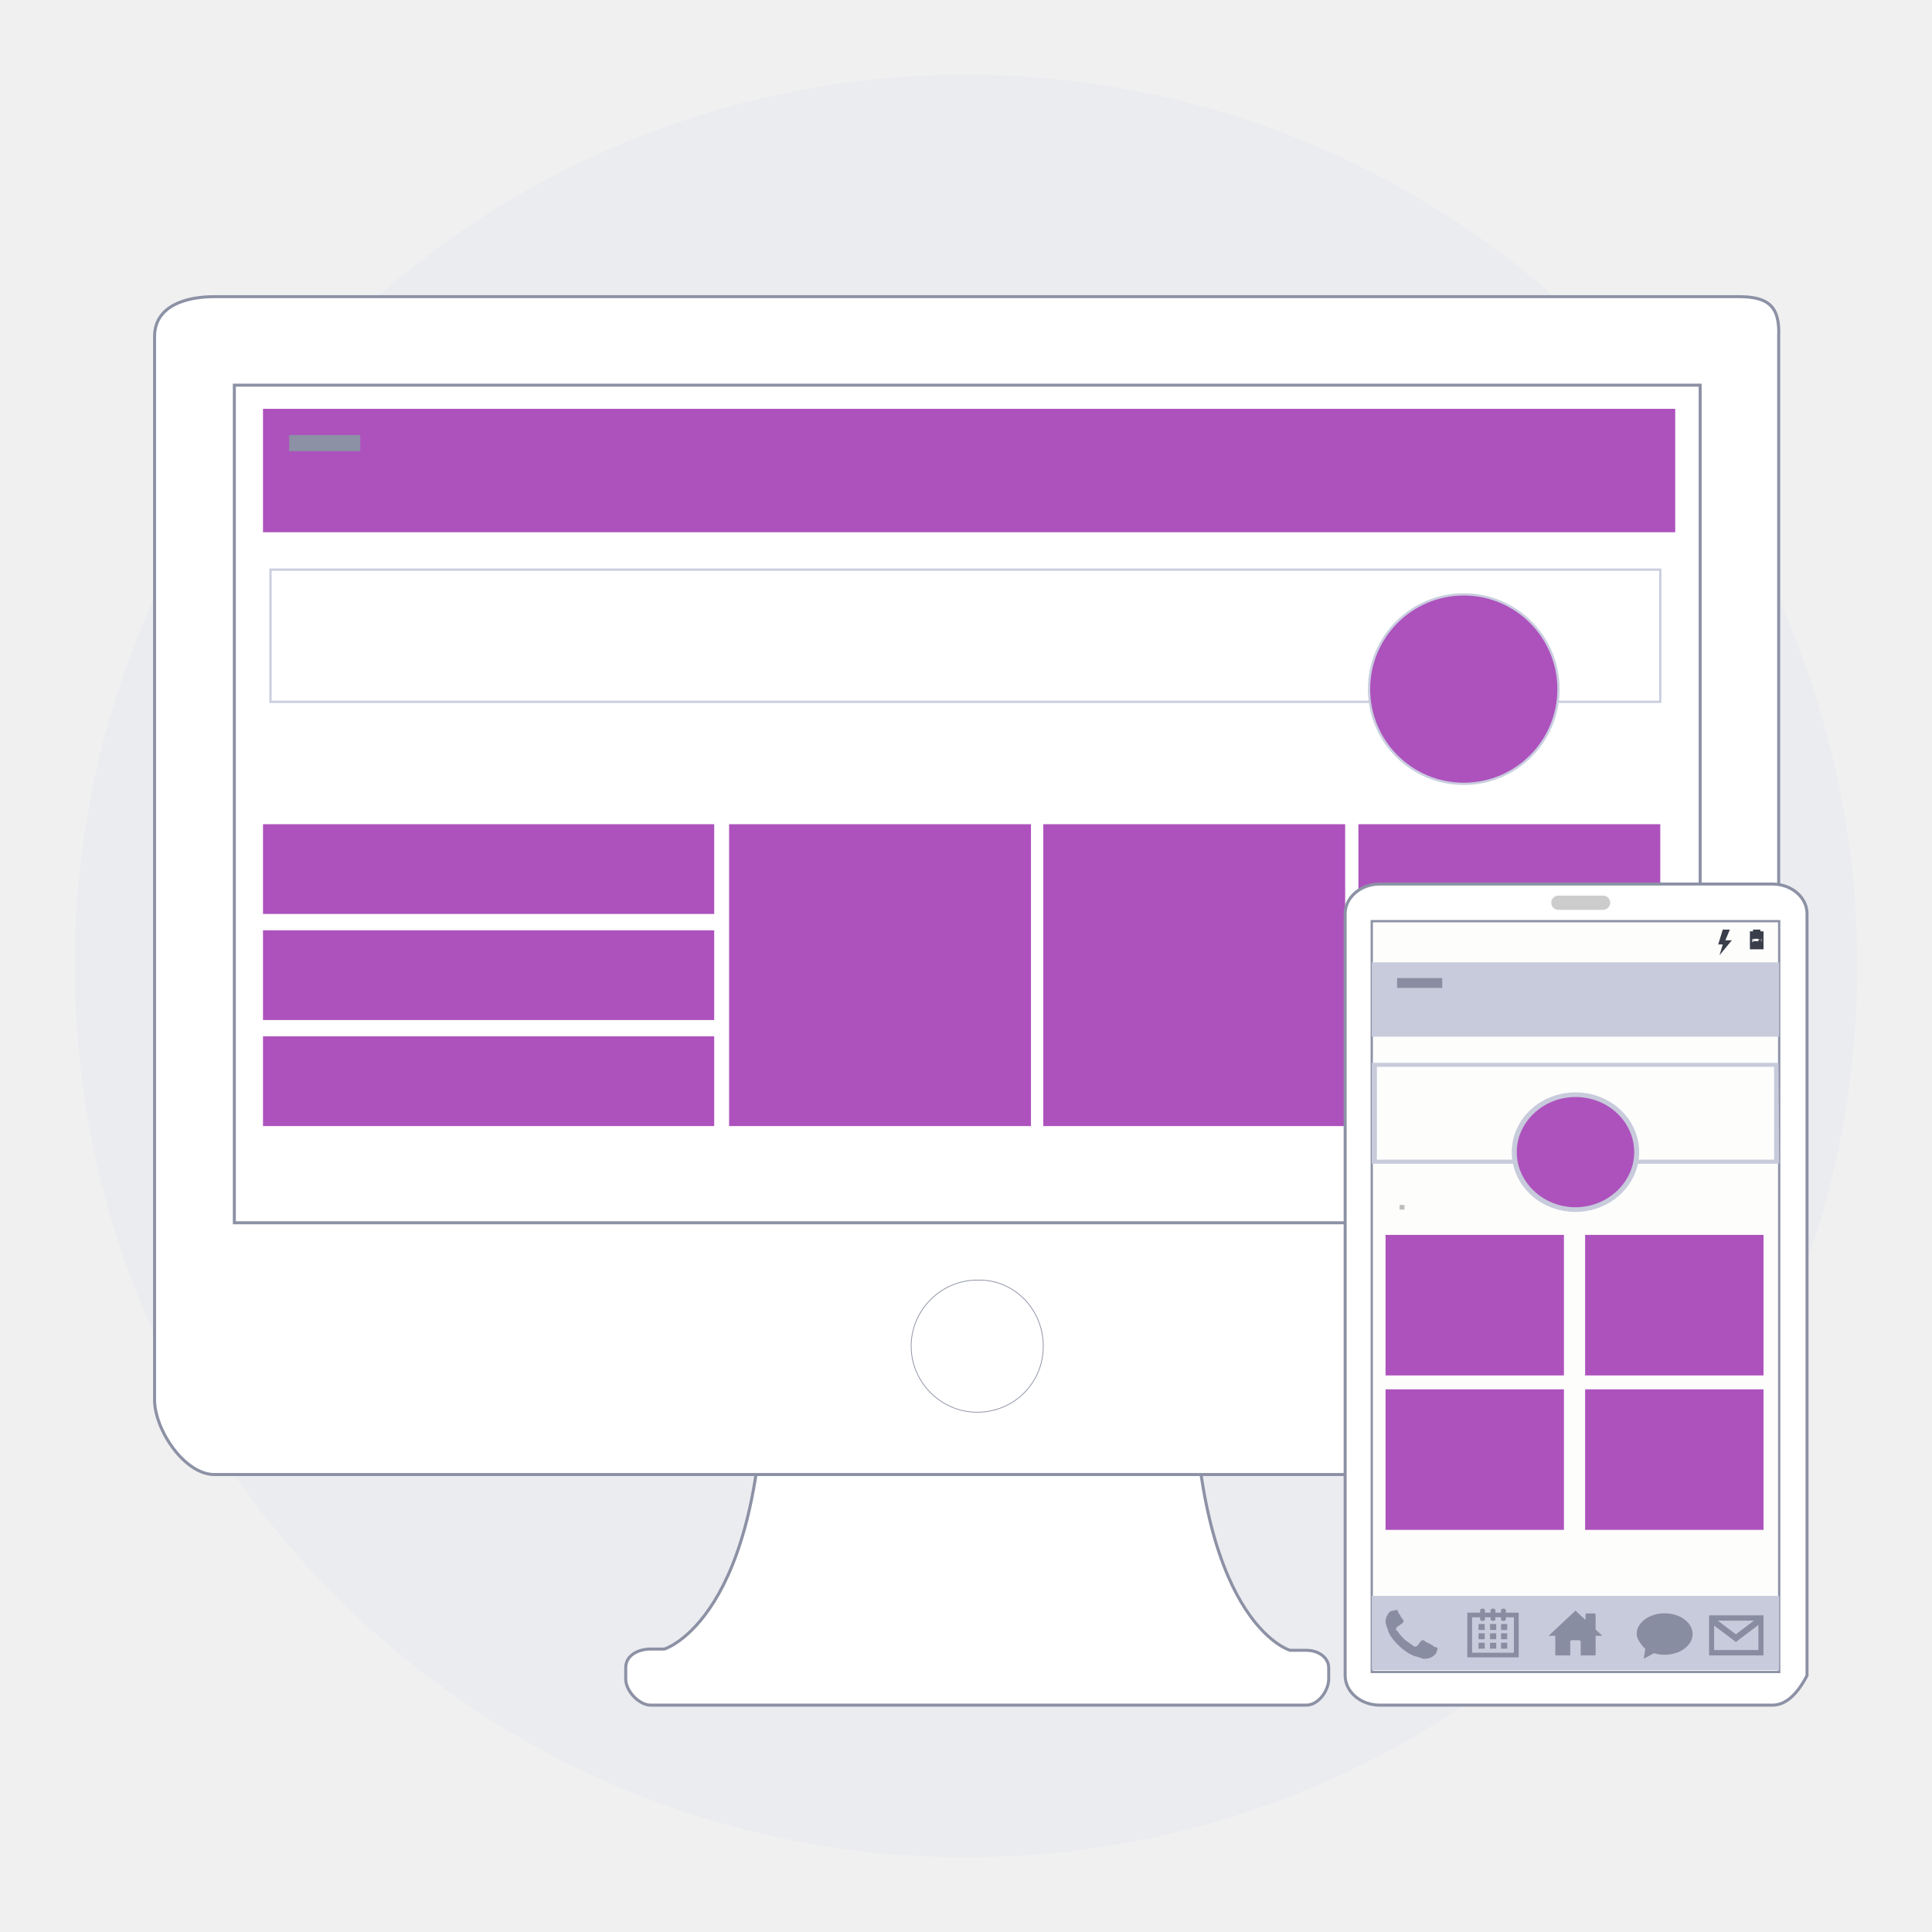
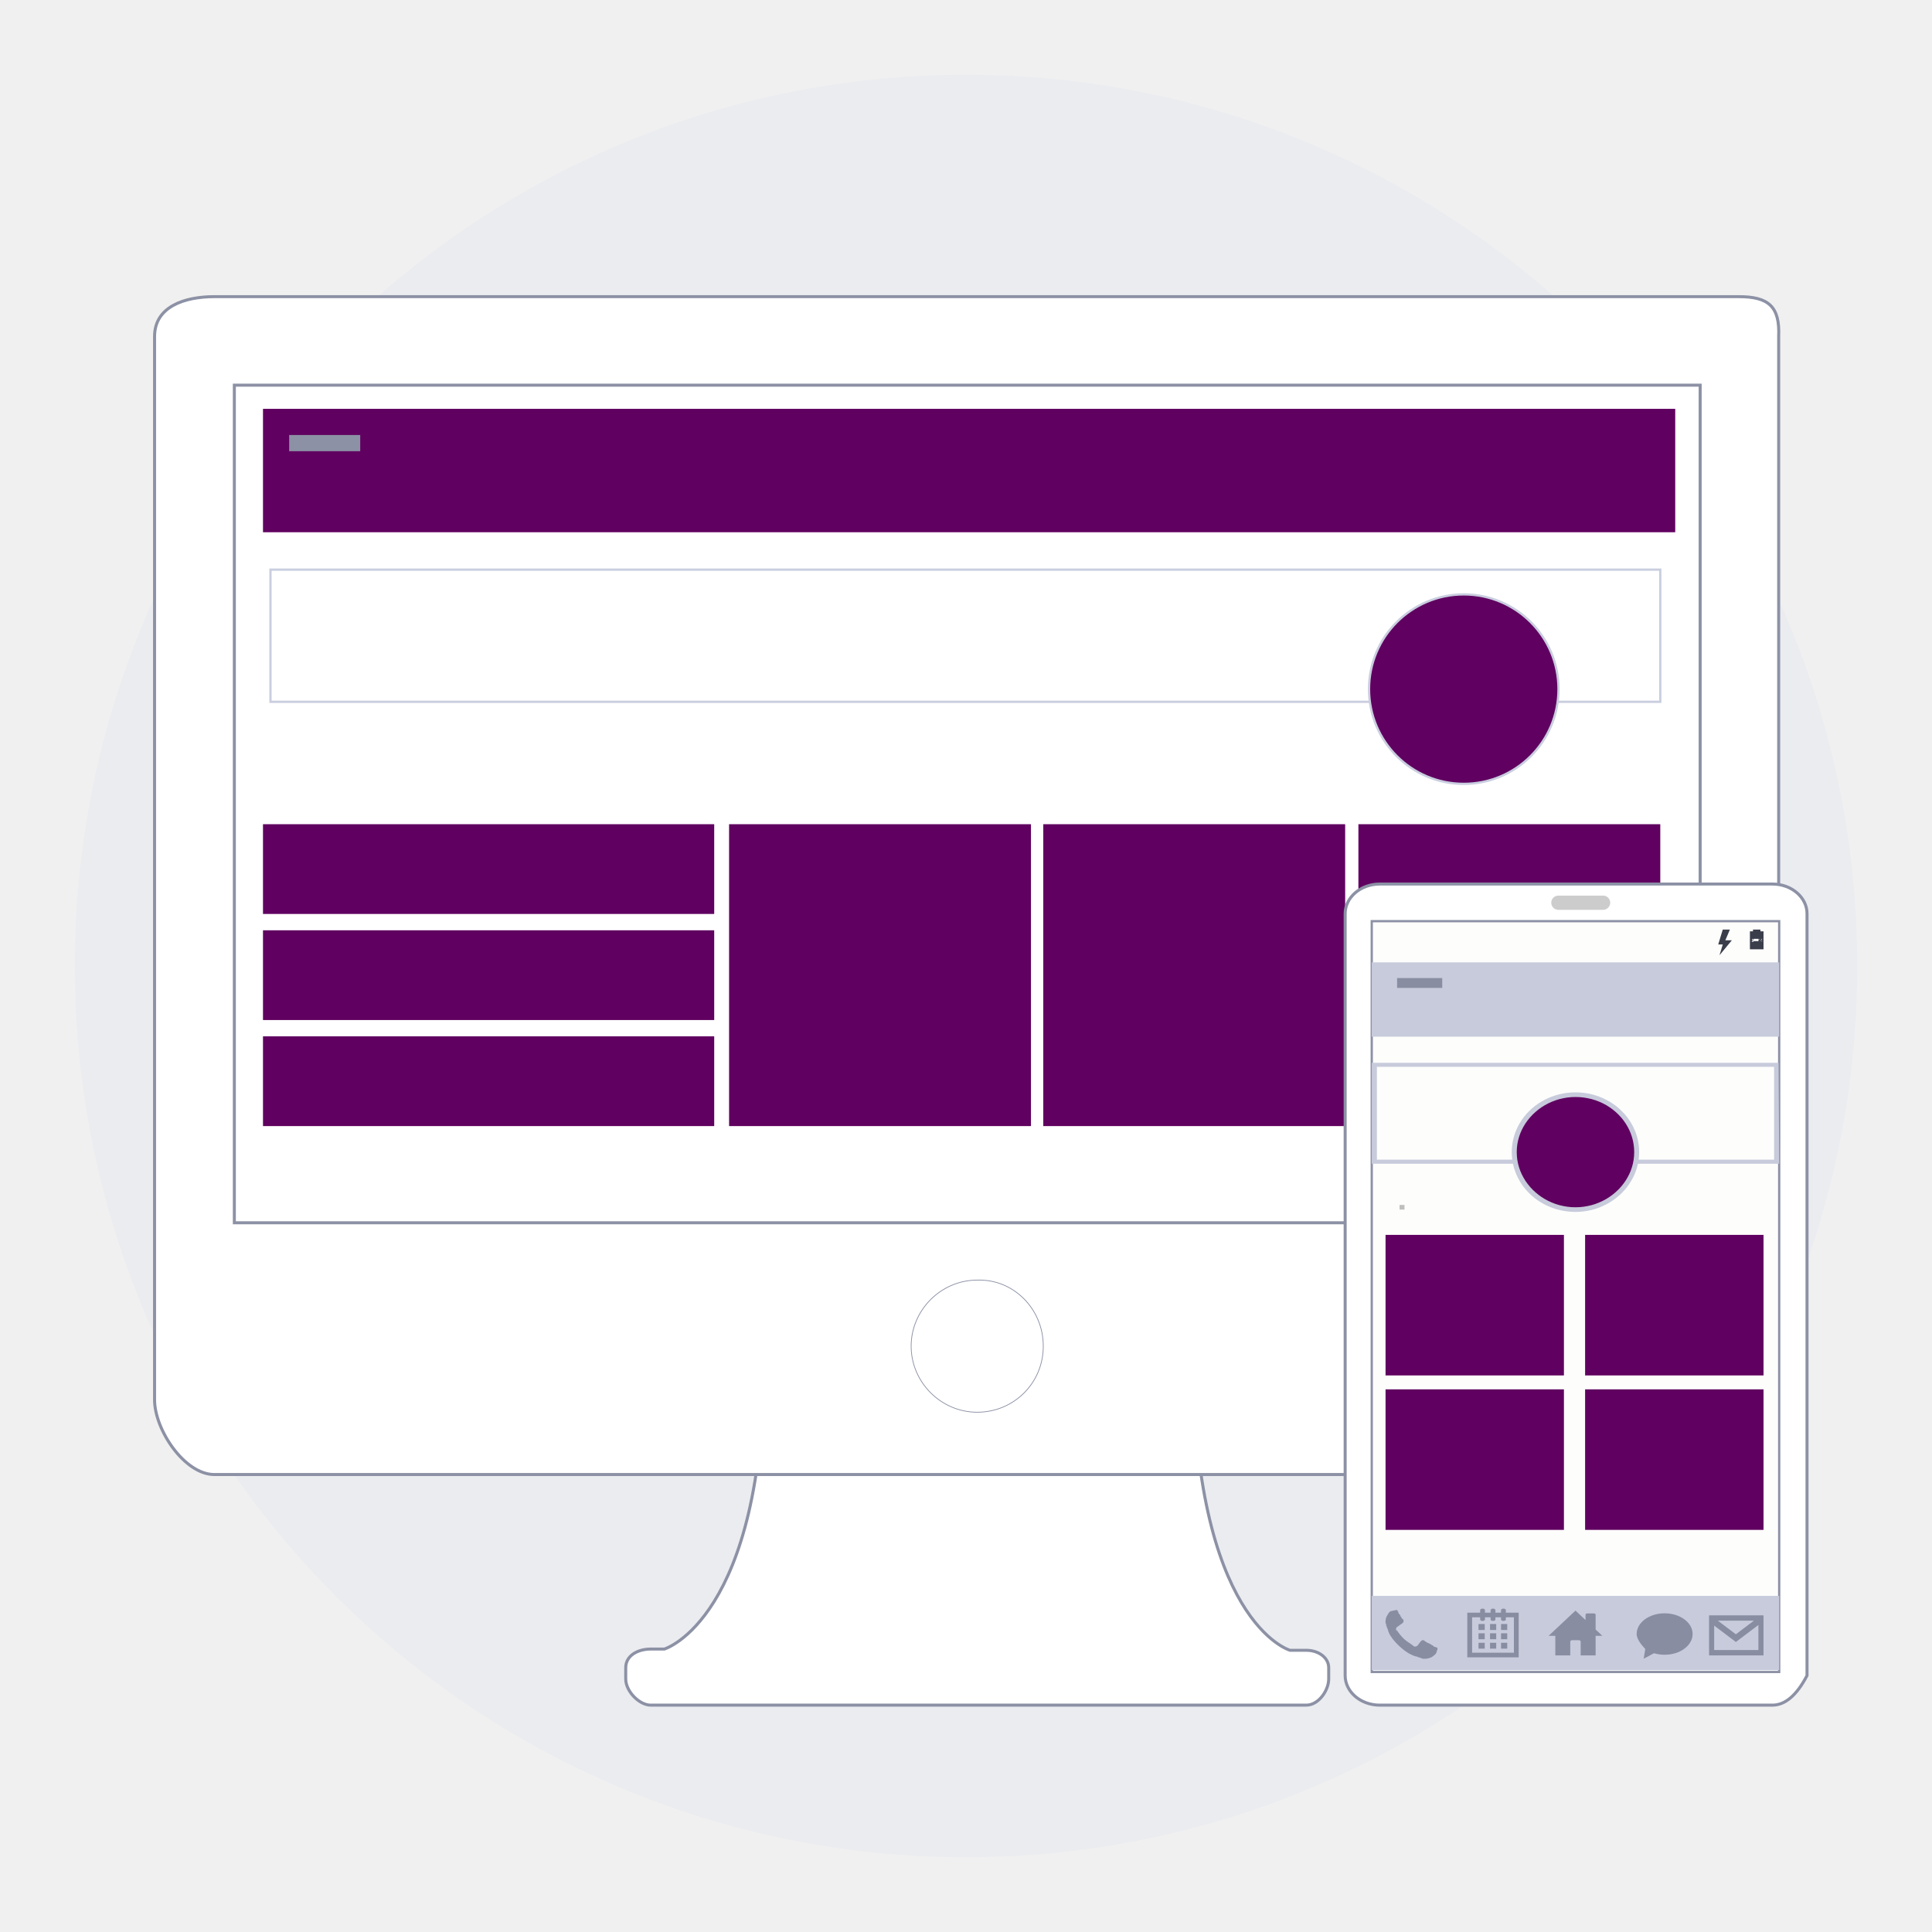
<svg xmlns="http://www.w3.org/2000/svg" xmlns:xlink="http://www.w3.org/1999/xlink" width="300" height="300" version="1.1" viewBox="0 0 640 640">
  <defs>
    <path id="a25tuEaVrD" d="m320 24.77c-163.05 0-295.23 132.18-295.23 295.23s132.18 295.23 295.23 295.23 295.23-132.18 295.23-295.23-132.18-295.23-295.23-295.23z" />
    <path id="a1j7qjApdG" d="m427.35 546.68s-32.2-9.08-32.2-99.09c0-26.43-142.04-26.02-142.04 2.06 0 86.71-33.03 96.62-33.03 96.62h-4.54c-4.13 0-8.26 2.07-8.26 6.19v3.72c0 4.13 4.54 8.67 8.26 8.67h217.18c4.13 0 7.43-4.95 7.43-8.67v-3.72c0-3.3-3.3-5.78-7.43-5.78h-5.37z" />
    <path id="a8LS7uojw" d="m71.02 98.27c-9.91 0-19.82 3.3-19.82 13.21v352.21c0 9.91 9.91 24.77 19.82 24.77h504.98c9.91 0 13.21-14.86 13.21-24.77v-352.21c0.42-9.91-3.3-13.21-13.21-13.21h-504.98z" />
    <path id="d46LFynrKh" d="m77.63 127.59h485.57v277.47h-485.57v-277.47z" />
    <path id="d3xaHtn5NR" d="m323.72 467.82c-11.98 0-21.89-9.91-21.89-21.88 0-11.98 9.91-21.89 21.89-21.89 11.97-0.41 21.88 9.5 21.88 21.89 0 12.38-9.91 21.88-21.88 21.88z" />
    <path id="aF0u2VVyJ" d="m87.12 135.43h467.82v40.88h-467.82v-40.88z" />
    <path id="aDs6cmPfr" d="m95.79 149.47v-5.37h23.54v5.37h-23.54z" />
    <path id="cxSUUNGK" d="m89.6 188.7h460.39v43.78h-460.39v-43.78z" />
    <path id="b29PhBzn0S" d="m516.27 228.28c0 17.33-14.05 31.38-31.38 31.38s-31.38-14.05-31.38-31.38 14.05-31.38 31.38-31.38 31.38 14.05 31.38 31.38z" />
    <path id="b24UENsMTy" d="m87.12 337.9v-29.73h149.47v29.73h-149.47z" />
    <path id="aMd2LBdEJ" d="m241.52 273.03h100v100h-100v-100z" />
    <path id="a4Hokr8r8N" d="m87.12 302.76v-29.73h149.47v29.73h-149.47z" />
    <path id="a1Jpw14oXc" d="m87.12 373.03v-29.73h149.47v29.73h-149.47z" />
    <path id="a7uXdGFqpL" d="m345.6 273.03h100v100h-100v-100z" />
    <path id="a1HCuAwOQE" d="m449.99 273.03h100v100h-100v-100z" />
    <path id="bFfJnjHHd" d="m587.13 564.85h-130.06c-6.35 0-11.47-4.42-11.47-9.8v-252.39c0-5.39 5.12-9.81 11.47-9.81h130.06c6.35 0 11.47 4.42 11.47 9.81v252.39c-3.41 6.53-7.24 9.8-11.47 9.8z" />
    <path id="a4OZeBQ3w5" d="m454.41 305.15h134.97v248.72h-134.97v-248.72z" />
    <path id="aRNs1e86Q" d="m463.62 400.69v-1.54h1.64v1.54h-1.64z" />
    <path id="b2Muf0PnXV" d="m516.26 383.97v0z" />
    <path id="a2Sly4vl9c" d="m454.41 318.8h134.97v24.61h-134.97v-24.61z" />
    <path id="au7QKGMpB" d="m462.8 327.26v-3.27h14.96v3.27h-14.96z" />
    <path id="axRNRSo7U" d="m454.41 385.5v-33.44h134.76l0.21 33.44h-134.97zm1.7-1.34h131.58v-30.76h-131.58v30.76z" />
    <path id="ap2bYv6FA" d="m521.88 362.63c-11.19 0-20.27 8.52-20.27 19.03s9.08 19.03 20.27 19.03c11.2 0 20.28-8.52 20.28-19.03s-9.08-19.03-20.28-19.03z" />
    <path id="dYXkyibji" d="m524.65 362.03 1.34 0.2 1.31 0.28 1.27 0.36 1.24 0.43 1.2 0.49 1.17 0.57 1.11 0.62 1.07 0.69 1.03 0.75 0.97 0.81 0.91 0.86 0.86 0.91 0.8 0.96 0.73 1 0.67 1.05 0.6 1.09 0.53 1.13 0.46 1.16 0.38 1.2 0.3 1.23 0.21 1.25 0.14 1.29 0.04 1.3-0.04 1.28-0.14 1.27-0.21 1.24-0.3 1.21-0.38 1.19-0.46 1.16-0.53 1.13-0.6 1.08-0.67 1.05-0.73 1.01-0.8 0.96-0.86 0.92-0.91 0.86-0.97 0.81-1.03 0.76-1.07 0.7-1.11 0.63-1.17 0.57-1.2 0.51-1.24 0.43-1.27 0.37-1.31 0.28-1.34 0.21-1.37 0.13-1.38 0.04-1.39-0.04-1.37-0.13-1.34-0.2-1.31-0.28-1.27-0.36-1.24-0.43-1.2-0.49-1.17-0.57-1.11-0.62-1.07-0.69-1.03-0.75-0.97-0.81-0.91-0.86-0.86-0.91-0.8-0.96-0.73-1-0.67-1.05-0.6-1.09-0.53-1.13-0.46-1.16-0.38-1.2-0.3-1.23-0.21-1.25-0.14-1.29-0.04-1.3 0.04-1.3 0.14-1.29 0.21-1.25 0.3-1.23 0.38-1.2 0.46-1.16 0.53-1.13 0.6-1.09 0.67-1.05 0.73-1 0.8-0.96 0.86-0.91 0.91-0.86 0.97-0.81 1.03-0.75 1.07-0.69 1.11-0.62 1.17-0.57 1.2-0.49 1.24-0.43 1.27-0.36 1.31-0.28 1.34-0.2 1.37-0.13 1.39-0.04 1.38 0.04 1.37 0.13zm-5.49 1.55-1.32 0.23-1.3 0.3-1.26 0.39-1.22 0.47-1.18 0.54-1.14 0.61-1.08 0.68-1.04 0.75-0.98 0.81-0.92 0.86-0.86 0.92-0.79 0.97-0.73 1.02-0.65 1.07-0.58 1.11-0.5 1.14-0.41 1.19-0.33 1.21-0.24 1.25-0.14 1.27-0.05 1.29 0.05 1.29 0.14 1.27 0.24 1.25 0.33 1.21 0.41 1.19 0.5 1.14 0.58 1.11 0.65 1.07 0.73 1.02 0.79 0.97 0.86 0.92 0.92 0.86 0.98 0.81 1.04 0.75 1.08 0.68 1.14 0.61 1.18 0.54 1.22 0.47 1.26 0.39 1.3 0.3 1.32 0.23 1.36 0.14 1.38 0.04 1.37-0.04 1.36-0.14 1.32-0.23 1.3-0.3 1.26-0.39 1.22-0.47 1.18-0.54 1.14-0.61 1.08-0.68 1.04-0.75 0.98-0.81 0.92-0.86 0.86-0.92 0.79-0.97 0.73-1.02 0.65-1.07 0.58-1.11 0.5-1.14 0.41-1.19 0.33-1.21 0.24-1.25 0.14-1.27 0.05-1.29-0.05-1.29-0.14-1.27-0.23-1.25-0.32-1.21-0.41-1.19-0.49-1.14-0.57-1.11-0.64-1.07-0.72-1.02-0.78-0.97-0.86-0.92-0.91-0.86-0.98-0.81-1.03-0.75-1.08-0.68-1.14-0.61-1.18-0.54-1.23-0.47-1.27-0.39-1.31-0.3-1.34-0.23-1.37-0.14-1.4-0.04-1.38 0.04-1.36 0.14z" />
    <path id="caqZG0Dvx" d="m584.19 308.51v5.96h-4.51v-5.96h1.02v-0.58h2.46v0.58h1.03zm-1.23 3.46 0.82-0.96h-0.21l-0.61 0.96zm-2.67-0.77h0.21v0.58h-0.21v0.19h0.62l-0.21-0.96h-0.2l-0.21 0.19zm3.28 0.77 0.21-0.19-0.12-0.11-0.06-0.01-0.03 0.09v0.22zm-2.66-0.19h0.61l0.03-0.01 0.07-0.02 0.08-0.06 0.03-0.11v0.2h0.61l0.03-0.01 0.07-0.02 0.07-0.06 0.04-0.11v-0.57h-1.64v0.77zm1.87-0.48 0.07 0.02 0.07-0.09 0.04-0.22-0.21 0.19 0.03 0.1z" />
    <path id="a6qgTCRSdp" d="m454.41 553.25v-24.6h134.97v24.6h-134.97z" />
    <path id="b3W035Yus" d="m462.78 533.36 0.06 0.05 0.05 0.06 0.06 0.08 0.05 0.09 0.06 0.1 0.06 0.12 0.05 0.13 0.06 0.14 0.05 0.16 0.02 0.1 0.03 0.05 0.03 0.06 0.03 0.05 0.04 0.05 0.05 0.05 0.05 0.06 0.05 0.05 0.06 0.05 0.05 0.05 0.1 0.12 0.03 0.08 0.04 0.07 0.02 0.08 0.03 0.08 0.03 0.07 0.03 0.08 0.08 0.14 0.1 0.1 0.05 0.06 0.03 0.05 0.04 0.05 0.02 0.05 0.03 0.06 0.06 0.1 0.04 0.05 0.04 0.06 0.05 0.05v0.02l0.01 0.01v0.03l0.01 0.02 0.02 0.03 0.02 0.02 0.02 0.03 0.04 0.01 0.04 0.02h0.05l0.15 0.15 0.02 0.03 0.01 0.03 0.01 0.02 0.01 0.03v0.04 0.04 0.05 0.38 0.05l-0.02 0.05-0.02 0.06-0.06 0.1-0.05 0.05-0.04 0.06-0.05 0.05-0.06 0.05-0.11 0.11-0.06 0.05-0.14 0.1-0.08 0.06-0.08 0.05-0.09 0.05-0.08 0.05-0.08 0.06-0.08 0.05-0.07 0.05-0.12 0.11-0.14 0.1-0.08 0.05-0.08 0.06-0.09 0.05-0.16 0.1-0.08 0.06-0.06 0.05-0.07 0.05-0.05 0.05-0.06 0.05-0.05 0.06-0.1 0.1-0.04 0.05-0.03 0.06-0.06 0.1-0.01 0.05-0.01 0.06v0.38l0.01 0.01v0.01 0.02 0.02l0.01 0.02 0.04 0.06 0.02 0.02 0.04 0.02 0.04 0.01h0.05v0.05l0.02 0.04 0.04 0.06 0.03 0.01 0.03 0.02 0.02 0.01h0.03 0.02l0.01 0.01 0.36 0.52 0.19 0.26 0.2 0.25 0.2 0.26 0.21 0.25 0.21 0.24 0.22 0.24 0.22 0.23 0.22 0.22 0.23 0.22 0.46 0.4 0.5 0.38 0.26 0.18 0.27 0.19 0.27 0.18 0.27 0.19 0.28 0.19 0.56 0.4 0.2 0.19 0.05 0.01 0.04 0.01 0.04 0.02 0.02 0.02 0.02 0.03 0.02 0.02v0.03l0.01 0.02v0.02 0.01 0.01h0.41 0.06l0.04-0.01h0.04 0.04l0.03-0.01 0.05-0.02 0.04-0.01 0.06-0.03 0.07-0.03 0.09-0.04 0.1-0.05 0.05-0.05 0.06-0.05 0.06-0.06 0.05-0.06 0.06-0.06 0.05-0.06 0.06-0.07 0.06-0.08 0.05-0.08 0.06-0.1 0.05-0.1 0.06-0.05 0.05-0.07 0.12-0.14 0.05-0.08 0.06-0.08 0.05-0.08 0.12-0.14 0.05-0.07 0.06-0.05 0.05-0.06 0.12-0.1 0.05-0.04 0.06-0.05 0.05-0.04 0.06-0.03 0.05-0.03 0.06-0.02 0.06-0.01 0.05-0.01h0.21l0.05 0.01 0.04 0.01 0.04 0.02 0.06 0.04 0.03 0.03 0.02 0.03 0.04 0.02 0.03 0.02 0.05 0.01h0.05l0.2 0.2 0.06 0.04 0.05 0.04 0.06 0.04 0.05 0.03 0.06 0.02 0.06 0.03 0.05 0.03 0.06 0.03 0.05 0.03 0.06 0.04 0.12 0.1 0.07 0.04 0.07 0.03 0.16 0.06 0.09 0.03 0.08 0.02 0.08 0.03 0.08 0.04 0.06 0.04 0.07 0.04 0.06 0.05 0.06 0.04 0.08 0.04 0.07 0.03 0.07 0.02 0.14 0.06 0.05 0.03 0.04 0.03 0.03 0.04 0.01 0.05 0.16 0.06 0.14 0.06 0.12 0.07 0.1 0.07 0.08 0.07 0.07 0.06 0.06 0.06 0.04 0.05 0.03 0.04 0.01 0.03 0.01 0.01 0.3 0.09 0.25 0.08 0.36 0.12 0.12 0.05 0.14 0.07 0.03 0.04 0.02 0.03 0.01 0.04v0.05 0.06 0.06l-0.01 0.07v0.08l-0.01 0.08-0.02 0.08-0.01 0.07-0.03 0.08-0.03 0.07-0.1 0.12v0.1l-0.01 0.09-0.02 0.09-0.06 0.14-0.02 0.07-0.03 0.06-0.02 0.06-0.02 0.05-0.02 0.06v0.05l-0.06 0.11-0.08 0.1-0.08 0.11-0.1 0.11-0.23 0.23-0.14 0.12-0.16 0.13-0.18 0.14-0.19 0.14-0.22 0.16-0.21 0.1-0.21 0.09-0.21 0.08-0.2 0.07-0.19 0.06-0.4 0.1-0.2 0.03-0.2 0.02-0.21 0.02h-0.22-0.61-0.06-0.05-0.06l-0.06-0.01-0.05-0.01-0.06-0.01-0.05-0.02-0.06-0.02-0.06-0.03-0.05-0.04-0.06-0.05h-0.05l-0.06-0.02-0.06-0.01-0.05-0.03-0.06-0.02-0.05-0.03-0.06-0.02-0.05-0.03-0.06-0.02-0.06-0.01-0.11-0.01-0.05-0.01-0.12-0.04-0.05-0.02-0.06-0.03-0.05-0.03-0.06-0.02-0.05-0.02-0.06-0.01h-0.06l-0.1-0.05-0.1-0.04-0.09-0.03-0.07-0.03-0.07-0.02-0.1-0.02h-0.04l-0.02-0.01h-0.02l-0.22-0.05-0.21-0.07-0.2-0.07-0.2-0.08-0.4-0.18-0.19-0.1-0.4-0.2-0.22-0.1-0.21-0.11-0.29-0.16-0.29-0.19-0.3-0.2-0.3-0.21-0.62-0.46-0.3-0.25-0.31-0.25-0.29-0.25-0.3-0.26-0.28-0.27-0.28-0.26-0.28-0.28-0.54-0.56-0.26-0.29-0.25-0.29-0.24-0.29-0.23-0.28-0.21-0.28-0.2-0.28-0.17-0.26-0.12-0.16-0.11-0.17-0.1-0.18-0.11-0.19-0.1-0.19-0.1-0.2-0.18-0.4-0.08-0.21-0.07-0.21-0.06-0.21v-0.02-0.02l-0.01-0.03-0.02-0.1-0.02-0.06-0.03-0.07-0.03-0.08-0.04-0.09-0.1-0.2-0.05-0.09-0.03-0.08-0.02-0.08-0.02-0.06-0.02-0.05-0.01-0.04v-0.04l-0.01-0.02v-0.02-0.05l-0.02-0.04-0.01-0.04-0.03-0.03-0.03-0.04-0.02-0.04-0.03-0.04-0.04-0.12-0.02-0.08v-0.1-0.05-0.07l-0.01-0.07v-0.06l-0.01-0.07-0.02-0.07-0.01-0.06-0.03-0.05-0.03-0.04-0.05-0.02-0.05-0.01v-0.58l0.02-0.42 0.03-0.21 0.03-0.2 0.05-0.2 0.06-0.2 0.06-0.19 0.16-0.36 0.1-0.17 0.11-0.16 0.11-0.21 0.11-0.19 0.11-0.18 0.11-0.17 0.12-0.15 0.11-0.13 0.11-0.11 0.11-0.09 0.11-0.07 0.11-0.04 0.12-0.01h0.06l0.14-0.04 0.16-0.04 0.09-0.03 0.08-0.02 0.08-0.03 0.08-0.02 0.07-0.01h0.06l0.2-0.02 0.09-0.02 0.08-0.02 0.08-0.03 0.07-0.02 0.06-0.03 0.12-0.04 0.06-0.01h0.05 0.21 0.06l0.05 0.03z" />
    <path id="e2KEXbkSrN" d="m531.06 296.68c1.29 0 2.35 1.06 2.35 2.35v0c0 1.3-1.06 2.36-2.35 2.36h-14.84c-1.3 0-2.35-1.06-2.35-2.36v0c0-1.29 1.05-2.35 2.35-2.35h14.84z" />
    <path id="e1zrZGwB05" d="m458.98 409.07h59.09v46.56h-59.09v-46.56z" />
    <path id="a1rmz93i1G" d="m525.09 409.07h59.1v46.56h-59.1v-46.56z" />
    <path id="a1IlGgFCYp" d="m458.98 460.24h59.09v46.55h-59.09v-46.55z" />
    <path id="bkfDh9n2" d="m525.09 460.24h59.1v46.55h-59.1v-46.55z" />
    <path id="b1yHdxCeMl" d="m525.23 534.92v-0.02-0.02-0.02l0.01-0.02v-0.01l0.01-0.02v-0.02l0.01-0.02 0.01-0.01v-0.02l0.01-0.02 0.01-0.01 0.01-0.02 0.04-0.04 0.01-0.02 0.04-0.04 0.02-0.01 0.01-0.01 0.06-0.03 0.01-0.01 0.08-0.04h0.02l0.04-0.02h0.02 0.02l0.03-0.01h0.02 0.02 0.02 0.03 2.22 0.02 0.03 0.02 0.02l0.02 0.01h0.02 0.02l0.03 0.01 0.02 0.01h0.02l0.04 0.02 0.01 0.01 0.06 0.03 0.01 0.01 0.04 0.02 0.01 0.01 0.02 0.01 0.01 0.02 0.02 0.01 0.01 0.02 0.01 0.01 0.01 0.02 0.01 0.01 0.01 0.02 0.01 0.01 0.02 0.04 0.01 0.01v0.02l0.01 0.02v0.02l0.01 0.01v0.02 0.02l0.01 0.02v0.02 4.87l2.22 2.09h-2.22v6.49h-4.95v-0.02-4.51-0.02l-0.01-0.02v-0.02-0.02l-0.01-0.02v-0.02l-0.01-0.02v-0.01l-0.04-0.08-0.01-0.01-0.02-0.04-0.07-0.07-0.02-0.01-0.01-0.02-0.08-0.04-0.01-0.01-0.06-0.03h-0.02l-0.03-0.01-0.02-0.01h-0.02l-0.02-0.01h-0.02-0.03-0.02l-0.02-0.01h-0.03-2.29-0.03l-0.02 0.01h-0.02-0.03-0.02l-0.02 0.01h-0.02l-0.04 0.02h-0.03l-0.06 0.03-0.01 0.01-0.08 0.04-0.01 0.02-0.02 0.01-0.07 0.07-0.02 0.04-0.01 0.01-0.04 0.08v0.01l-0.01 0.02v0.02l-0.01 0.02v0.02 0.02l-0.01 0.02v0.02 4.51 0.02h-4.95v-6.49h-2.22l8.9-8.35 3.33 3.13v-1.74z" />
    <path id="a156UwS07P" d="m566.15 548.37v-13.27h18.04v13.27h-18.04zm8.9-4.42-7.21-5.45v8.1h14.65v-8.31l-7.42 5.61-0.02 0.05zm-0.02-2.57 5.97-4.51h-11.94l5.97 4.51z" />
    <path id="b5Vo3HY7YM" d="m542.16 541.29c0-3.79 4.15-6.86 9.27-6.86s9.27 3.07 9.27 6.86-4.15 6.87-9.27 6.87c-1.24 0-2.43-0.18-3.51-0.51-0.23 0.12-1.37 0.73-3.43 1.82l0.53-3.22c-1.9-2-2.86-3.66-2.86-4.96z" />
    <path id="a5MZ8ZaSf" d="m491.18 532.88h0.03 0.03l0.04 0.01h0.03l0.03 0.01h0.03l0.06 0.02h0.02l0.06 0.02 0.02 0.01 0.06 0.02 0.02 0.02 0.02 0.01 0.03 0.01 0.02 0.02 0.04 0.02 0.02 0.02 0.02 0.01 0.02 0.02 0.01 0.02 0.02 0.01 0.01 0.02 0.02 0.02 0.03 0.06 0.01 0.01 0.02 0.04v0.02l0.01 0.02v0.02 0.03 0.02 0.83h1.87v-0.83-0.02-0.03-0.02l0.01-0.02v-0.02l0.02-0.04 0.01-0.01 0.03-0.06 0.02-0.02 0.01-0.02 0.02-0.01 0.01-0.02 0.02-0.02 0.02-0.01 0.02-0.02 0.04-0.02 0.02-0.02 0.03-0.01 0.02-0.01 0.02-0.02 0.03-0.01 0.02-0.01 0.09-0.03h0.02l0.06-0.02h0.03l0.03-0.01h0.03l0.04-0.01h0.03 0.03 0.03 0.03 0.04 0.03 0.03 0.03l0.04 0.01h0.03l0.03 0.01h0.03l0.06 0.02h0.02l0.09 0.03 0.02 0.01 0.03 0.01 0.02 0.02 0.02 0.01 0.03 0.01 0.02 0.02 0.04 0.02 0.02 0.02 0.02 0.01 0.02 0.02 0.01 0.02 0.02 0.01 0.01 0.02 0.02 0.02 0.03 0.06 0.01 0.01 0.02 0.04v0.02l0.01 0.02v0.02 0.03 0.02 0.83h1.87v-0.83-0.02-0.03-0.02l0.01-0.02v-0.02l0.02-0.04 0.01-0.01 0.03-0.06 0.02-0.02 0.01-0.02 0.02-0.01 0.01-0.02 0.02-0.02 0.02-0.01 0.02-0.02 0.04-0.02 0.02-0.02 0.03-0.01 0.02-0.01 0.02-0.02 0.03-0.01 0.02-0.01 0.09-0.03h0.02l0.06-0.02h0.03l0.03-0.01h0.03l0.04-0.01h0.03 0.03 0.03 0.04 0.03 0.03 0.03 0.03l0.04 0.01h0.03l0.03 0.01h0.03l0.06 0.02h0.02l0.09 0.03 0.02 0.01 0.03 0.01 0.02 0.02 0.02 0.01 0.03 0.01 0.02 0.02 0.04 0.02 0.02 0.02 0.02 0.01 0.02 0.02 0.01 0.02 0.02 0.01 0.01 0.02 0.02 0.02 0.03 0.06 0.01 0.01 0.02 0.04v0.02l0.01 0.02v0.02 0.03 0.02 0.83h4.26v14.8h-17.03v-14.8h4.26v-0.83-0.02-0.03-0.02l0.01-0.02v-0.02l0.02-0.04 0.01-0.01 0.03-0.06 0.02-0.02 0.01-0.02 0.02-0.01 0.01-0.02 0.02-0.02 0.02-0.01 0.02-0.02 0.04-0.02 0.02-0.02 0.02-0.01 0.03-0.01 0.02-0.02 0.03-0.01 0.02-0.01 0.09-0.03h0.02l0.06-0.02h0.03l0.03-0.01h0.03l0.03-0.01h0.04 0.03 0.03 0.03 0.04 0.03zm-3.53 14.61h13.85v-11.74h-2.67v0.7 0.02 0.02 0.02l-0.01 0.02v0.02l-0.05 0.1-0.03 0.03-0.01 0.02-0.07 0.07-0.04 0.02-0.02 0.02-0.02 0.01-0.03 0.02-0.04 0.02-0.03 0.01-0.02 0.01-0.09 0.03-0.02 0.01-0.03 0.01h-0.03l-0.03 0.01h-0.03l-0.03 0.01h-0.04-0.03l-0.03 0.01h-0.03-0.03-0.04-0.03l-0.03-0.01h-0.03-0.04l-0.03-0.01h-0.03l-0.03-0.01h-0.03l-0.03-0.01-0.02-0.01-0.09-0.03-0.02-0.01-0.03-0.01-0.04-0.02-0.03-0.02-0.02-0.01-0.02-0.02-0.04-0.02-0.07-0.07-0.01-0.02-0.03-0.03-0.05-0.1v-0.02l-0.01-0.02v-0.02-0.02-0.02-0.7h-1.87v0.7 0.02 0.02 0.02l-0.01 0.02v0.02l-0.05 0.1-0.03 0.03-0.01 0.02-0.07 0.07-0.04 0.02-0.02 0.02-0.02 0.01-0.03 0.02-0.04 0.02-0.03 0.01-0.02 0.01-0.09 0.03-0.02 0.01-0.03 0.01h-0.03l-0.03 0.01h-0.03l-0.03 0.01h-0.04-0.03l-0.03 0.01h-0.03-0.04-0.03-0.03l-0.03-0.01h-0.03-0.04l-0.03-0.01h-0.03l-0.03-0.01h-0.03l-0.03-0.01-0.02-0.01-0.09-0.03-0.02-0.01-0.03-0.01-0.04-0.02-0.03-0.02-0.02-0.01-0.02-0.02-0.04-0.02-0.07-0.07-0.01-0.02-0.03-0.03-0.05-0.1v-0.02l-0.01-0.02v-0.02-0.02-0.02-0.7h-1.87v0.7 0.02 0.02 0.02l-0.01 0.02v0.02l-0.05 0.1-0.03 0.03-0.01 0.02-0.07 0.07-0.04 0.02-0.02 0.02-0.02 0.01-0.03 0.02-0.04 0.02-0.06 0.02-0.02 0.01-0.06 0.02-0.02 0.01-0.03 0.01h-0.03l-0.03 0.01h-0.03l-0.03 0.01h-0.04-0.03l-0.03 0.01h-0.03-0.04-0.03-0.03l-0.03-0.01h-0.04-0.03l-0.03-0.01h-0.03l-0.03-0.01h-0.03l-0.03-0.01-0.02-0.01-0.09-0.03-0.02-0.01-0.03-0.01-0.02-0.01-0.03-0.01-0.02-0.02-0.02-0.01-0.02-0.02-0.04-0.02-0.07-0.07-0.01-0.02-0.03-0.03-0.05-0.1v-0.02l-0.01-0.02v-0.02-0.02-0.02-0.7h-2.67v11.74zm9.59-1.35v-1.96h2.05v1.96h-2.05zm-7.46 0v-1.96h2.06v1.96h-2.06zm3.81 0v-1.96h2.05v1.96h-2.05zm0-3.13v-1.97h2.05v1.97h-2.05zm-3.81 0v-1.97h2.06v1.97h-2.06zm7.46 0v-1.97h2.05v1.97h-2.05zm-3.65-3.06v-1.97h2.05v1.97h-2.05zm-3.81 0v-1.97h2.06v1.97h-2.06zm7.46 0v-1.97h2.05v1.97h-2.05z" />
    <path id="aLKrs8kph" d="m570.69 307.93-1.51 4.94h1.51l-1.08 3.56 4.08-4.94h-2.15l1.51-3.56h-2.36z" />
  </defs>
  <use fill="#ebecf0" xlink:href="#a25tuEaVrD" />
  <use fill-opacity="0" stroke="#000000" stroke-opacity="0" xlink:href="#a25tuEaVrD" />
  <use fill="#ffffff" xlink:href="#a1j7qjApdG" />
  <use fill-opacity="0" stroke="#8c91a5" xlink:href="#a1j7qjApdG" />
  <use fill="#ffffff" xlink:href="#a8LS7uojw" />
  <use fill-opacity="0" stroke="#8c91a5" xlink:href="#a8LS7uojw" />
  <use fill="#ffffff" xlink:href="#d46LFynrKh" />
  <use fill-opacity="0" stroke="#8c91a5" xlink:href="#d46LFynrKh" />
  <use fill="#ffffff" xlink:href="#d3xaHtn5NR" />
  <use fill-opacity="0" stroke="#8c91a5" stroke-width=".25" xlink:href="#d3xaHtn5NR" />
-   <use fill="#ad52bd" xlink:href="#aF0u2VVyJ" />
+   <use fill="#600060" xlink:href="#aF0u2VVyJ" />
  <use fill-opacity="0" stroke="#000000" stroke-opacity="0" xlink:href="#aF0u2VVyJ" />
  <use fill="#8c91a5" xlink:href="#aDs6cmPfr" />
  <use fill-opacity="0" stroke="#000000" stroke-opacity="0" xlink:href="#aDs6cmPfr" />
  <use fill="#000000" fill-opacity="0" xlink:href="#cxSUUNGK" />
  <use fill-opacity="0" stroke="#c9cedf" stroke-width=".75" xlink:href="#cxSUUNGK" />
-   <use fill="#ad52bd" xlink:href="#b29PhBzn0S" />
+   <use fill="#600060" xlink:href="#b29PhBzn0S" />
  <use fill-opacity="0" stroke="#c9cedf" stroke-width=".75" xlink:href="#b29PhBzn0S" />
-   <use fill="#ad52bd" xlink:href="#b24UENsMTy" />
+   <use fill="#600060" xlink:href="#b24UENsMTy" />
  <use fill-opacity="0" stroke="#000000" stroke-opacity="0" xlink:href="#b24UENsMTy" />
-   <use fill="#ad52bd" xlink:href="#aMd2LBdEJ" />
-   <use fill="#ad52bd" xlink:href="#a4Hokr8r8N" />
+   <use fill="#600060" xlink:href="#aMd2LBdEJ" />
+   <use fill="#600060" xlink:href="#a4Hokr8r8N" />
  <use fill-opacity="0" stroke="#000000" stroke-opacity="0" xlink:href="#a4Hokr8r8N" />
-   <use fill="#ad52bd" xlink:href="#a1Jpw14oXc" />
+   <use fill="#600060" xlink:href="#a1Jpw14oXc" />
  <use fill-opacity="0" stroke="#000000" stroke-opacity="0" xlink:href="#a1Jpw14oXc" />
-   <use fill="#ad52bd" xlink:href="#a7uXdGFqpL" />
-   <use fill="#ad52bd" xlink:href="#a1HCuAwOQE" />
+   <use fill="#600060" xlink:href="#a7uXdGFqpL" />
+   <use fill="#600060" xlink:href="#a1HCuAwOQE" />
  <use fill="#ffffff" xlink:href="#bFfJnjHHd" />
  <use fill-opacity="0" stroke="#8c91a5" xlink:href="#bFfJnjHHd" />
  <use fill="#fdfdfc" xlink:href="#a4OZeBQ3w5" />
  <use fill-opacity="0" stroke="#8c91a5" stroke-width=".75" xlink:href="#a4OZeBQ3w5" />
  <use fill="#bfbfbe" xlink:href="#aRNs1e86Q" />
  <use fill-opacity="0" stroke="#000000" stroke-opacity="0" xlink:href="#aRNs1e86Q" />
  <use fill="#eed3b7" xlink:href="#b2Muf0PnXV" />
  <use fill-opacity="0" stroke="#000000" stroke-opacity="0" xlink:href="#b2Muf0PnXV" />
  <use fill="#c7cbdb" xlink:href="#a2Sly4vl9c" />
  <use fill-opacity="0" stroke="#000000" stroke-opacity="0" xlink:href="#a2Sly4vl9c" />
  <use fill="#898da1" xlink:href="#au7QKGMpB" />
  <use fill-opacity="0" stroke="#000000" stroke-opacity="0" xlink:href="#au7QKGMpB" />
  <use fill="#c7cbdb" xlink:href="#axRNRSo7U" />
  <use fill-opacity="0" stroke="#000000" stroke-opacity="0" xlink:href="#axRNRSo7U" />
-   <use fill="#ad52bd" xlink:href="#ap2bYv6FA" />
+   <use fill="#600060" xlink:href="#ap2bYv6FA" />
  <use fill-opacity="0" stroke="#000000" stroke-opacity="0" xlink:href="#ap2bYv6FA" />
  <use fill="#c7cbdb" xlink:href="#dYXkyibji" />
-   <use fill-opacity="0" stroke="#a434b7" stroke-opacity="0" stroke-width="6" xlink:href="#dYXkyibji" />
+   <use fill-opacity="0" stroke="#600060" stroke-opacity="0" stroke-width="6" xlink:href="#dYXkyibji" />
  <use fill="#3a3e4b" xlink:href="#caqZG0Dvx" />
  <use fill-opacity="0" stroke="#000000" stroke-opacity="0" xlink:href="#caqZG0Dvx" />
  <use fill="#c7cbdb" xlink:href="#a6qgTCRSdp" />
  <use fill-opacity="0" stroke="#000000" stroke-opacity="0" xlink:href="#a6qgTCRSdp" />
  <use fill="#898da1" xlink:href="#b3W035Yus" />
  <use fill-opacity="0" stroke="#000000" stroke-opacity="0" xlink:href="#b3W035Yus" />
  <use fill="#cccccc" xlink:href="#e2KEXbkSrN" />
-   <use fill="#ad52bd" xlink:href="#e1zrZGwB05" />
-   <use fill="#ad52bd" xlink:href="#a1rmz93i1G" />
-   <use fill="#ad52bd" xlink:href="#a1IlGgFCYp" />
-   <use fill="#ad52bd" xlink:href="#bkfDh9n2" />
+   <use fill="#600060" xlink:href="#e1zrZGwB05" />
+   <use fill="#600060" xlink:href="#a1rmz93i1G" />
+   <use fill="#600060" xlink:href="#a1IlGgFCYp" />
+   <use fill="#600060" xlink:href="#bkfDh9n2" />
  <use fill="#898da1" xlink:href="#b1yHdxCeMl" />
  <use fill="#898da1" xlink:href="#a156UwS07P" />
  <use fill="#898da1" xlink:href="#b5Vo3HY7YM" />
  <use fill="#898da1" xlink:href="#a5MZ8ZaSf" />
  <use fill="#3a3e4b" xlink:href="#aLKrs8kph" />
</svg>
